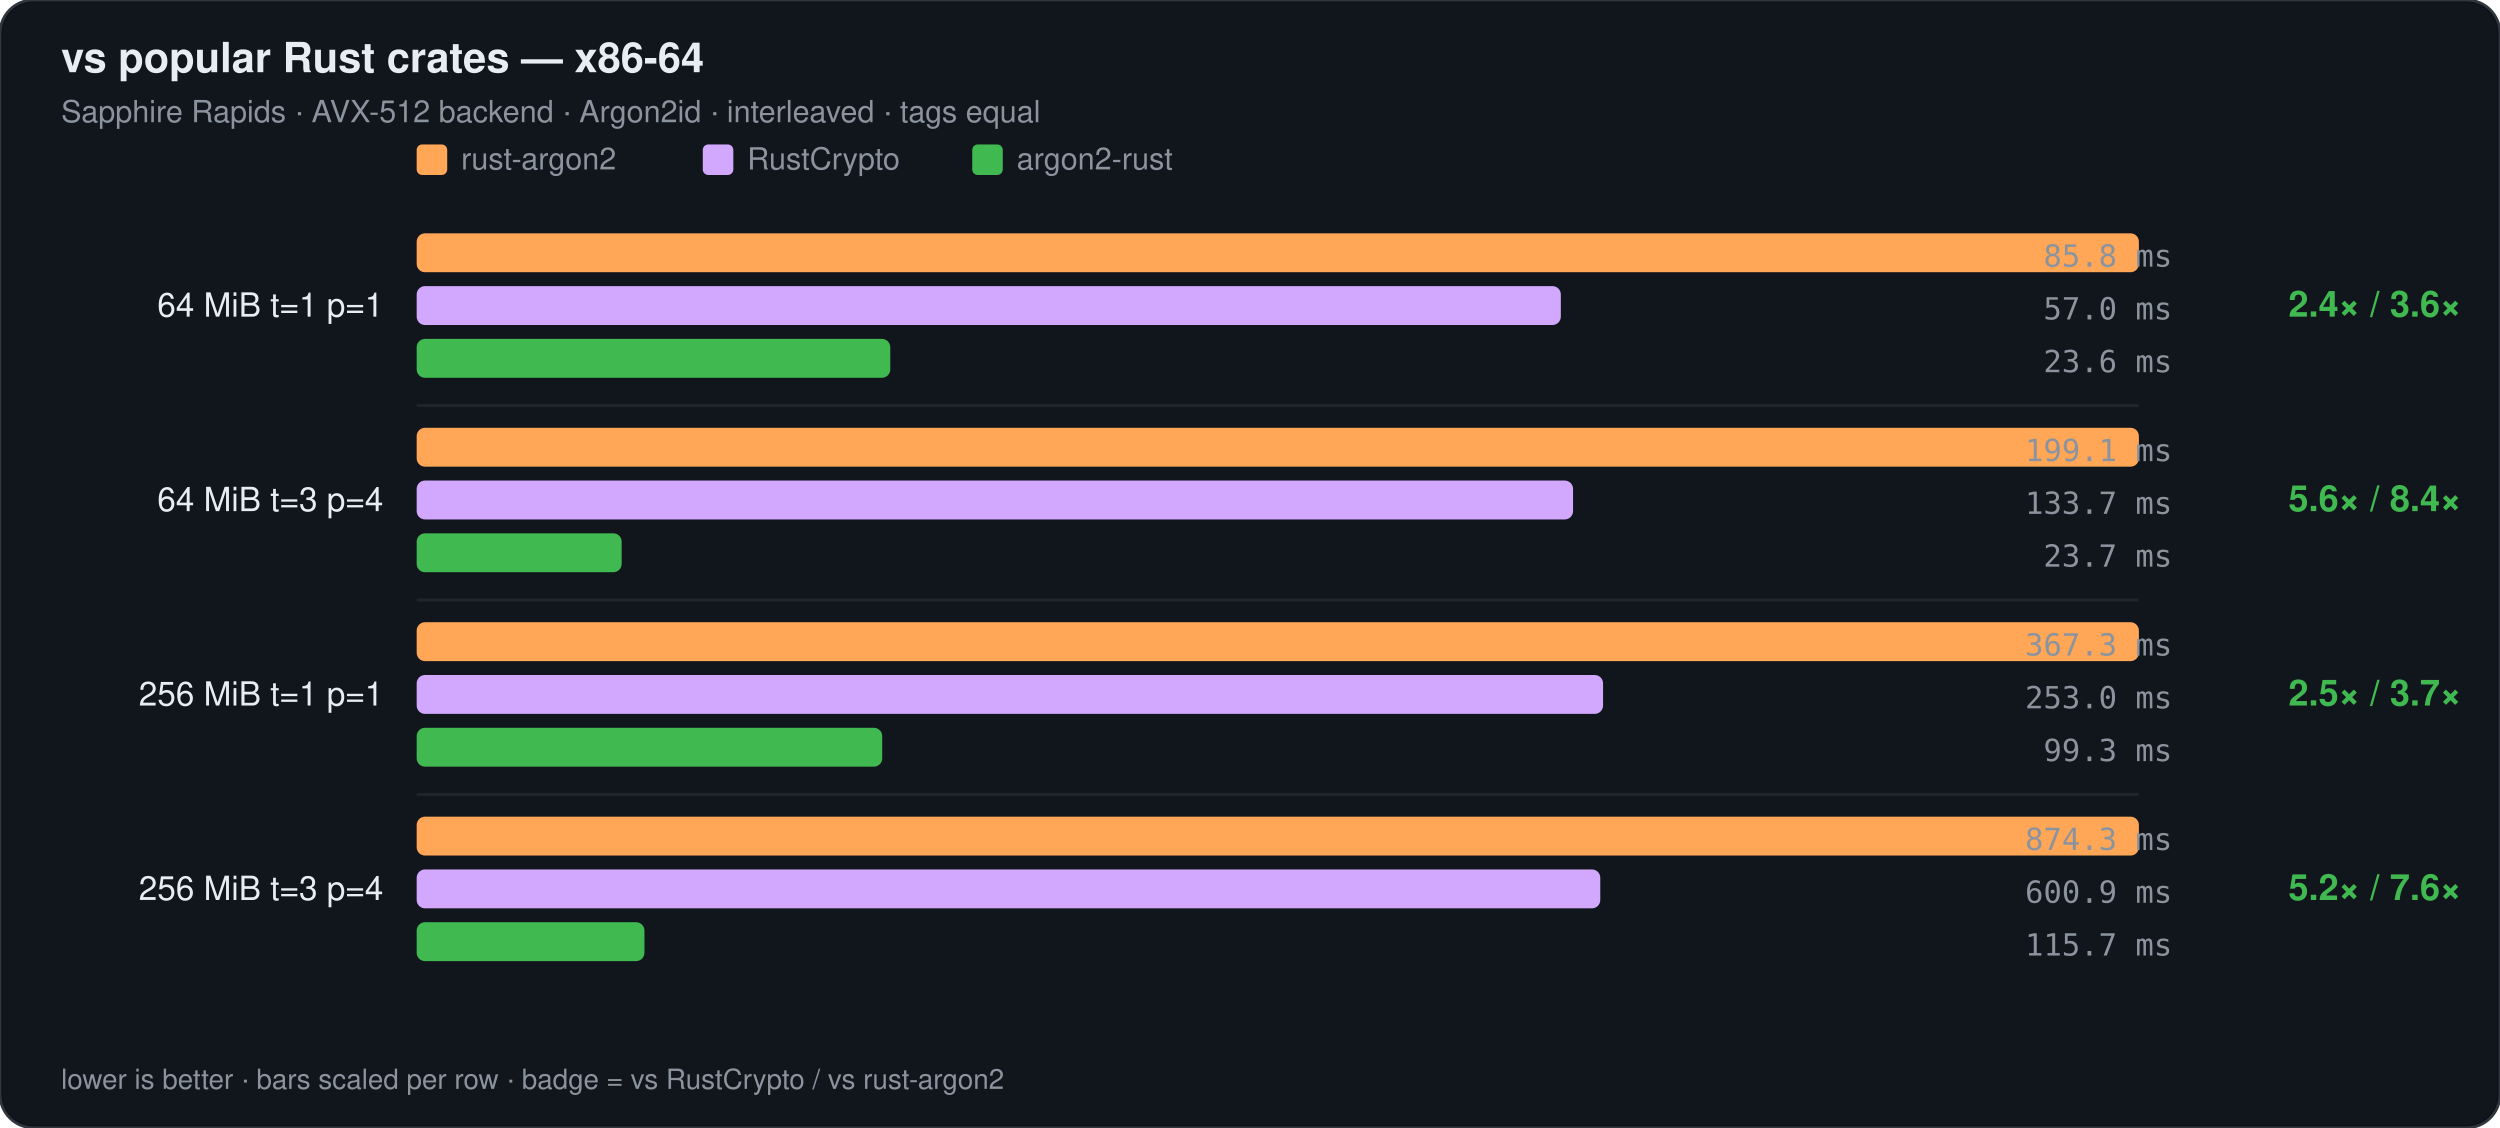
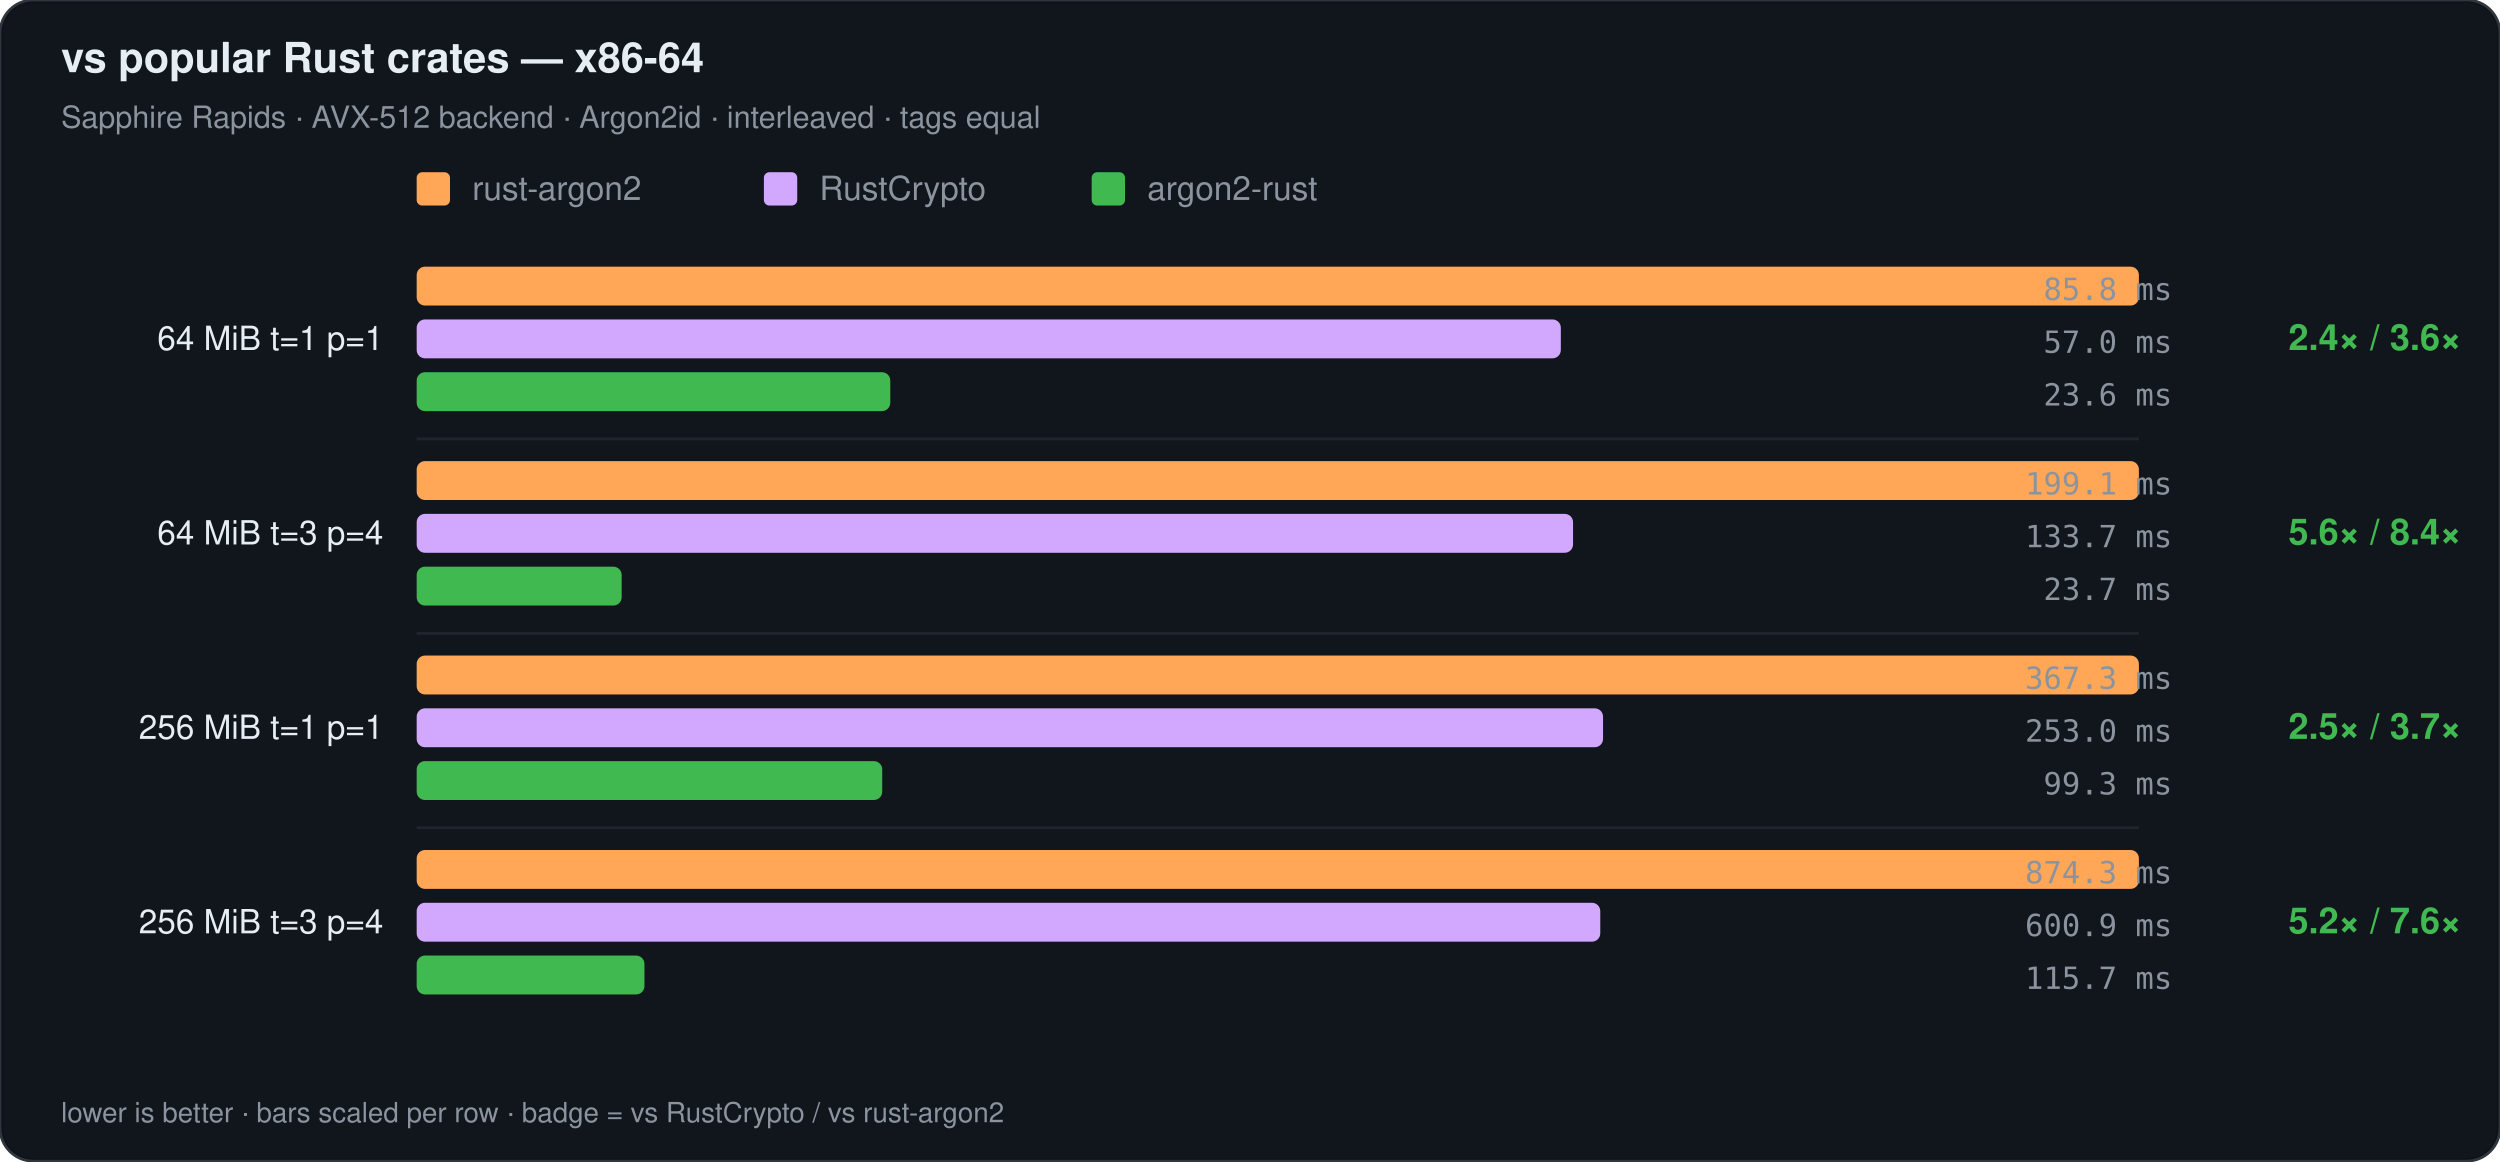
- <svg xmlns="http://www.w3.org/2000/svg" width="900" height="406" viewBox="0 0 900 406" role="img" aria-label="vs popular Rust crates — x86-64">
-   <rect width="900" height="406" rx="12" fill="#0d1117" stroke="#30363d" stroke-width="1" />
-   <rect x="1" y="1" width="898" height="404" rx="11" fill="#161b22" opacity="0.4" />
+ <svg xmlns="http://www.w3.org/2000/svg" width="900" height="418" viewBox="0 0 900 418" role="img" aria-label="vs popular Rust crates — x86-64">
+   <rect width="900" height="418" rx="12" fill="#0d1117" stroke="#30363d" stroke-width="1" />
+   <rect x="1" y="1" width="898" height="416" rx="11" fill="#161b22" opacity="0.4" />
  <text x="22" y="26" fill="#e6edf3" font-size="15" font-weight="600" font-family="ui-sans-serif,system-ui,-apple-system,Segoe UI,Helvetica,Arial,sans-serif">vs popular Rust crates — x86-64</text>
-   <text x="22" y="44" fill="#8b949e" font-size="11" font-family="ui-sans-serif,system-ui,-apple-system,Segoe UI,Helvetica,Arial,sans-serif">Sapphire Rapids · AVX-512 backend · Argon2id · interleaved · tags equal</text>
-   <rect x="150" y="52" width="11" height="11" rx="2" fill="#ffa657" />
-   <text x="166" y="61" fill="#8b949e" font-size="11" font-family="ui-sans-serif,system-ui,-apple-system,Segoe UI,Helvetica,Arial,sans-serif">rust-argon2</text>
-   <rect x="253" y="52" width="11" height="11" rx="2" fill="#d2a8ff" />
-   <text x="269" y="61" fill="#8b949e" font-size="11" font-family="ui-sans-serif,system-ui,-apple-system,Segoe UI,Helvetica,Arial,sans-serif">RustCrypto</text>
-   <rect x="350" y="52" width="11" height="11" rx="2" fill="#3fb950" />
-   <text x="366" y="61" fill="#8b949e" font-size="11" font-family="ui-sans-serif,system-ui,-apple-system,Segoe UI,Helvetica,Arial,sans-serif">argon2-rust</text>
-   <text x="138" y="114.0" text-anchor="end" fill="#e6edf3" font-size="12" font-family="ui-sans-serif,system-ui,-apple-system,Segoe UI,Helvetica,Arial,sans-serif">64 MiB  t=1  p=1</text>
-   <rect x="150.0" y="84.0" width="620.0" height="14" rx="3" fill="#ffa657">
-     <animate attributeName="width" values="0;0;620.0" dur="0.81s" begin="0s" fill="freeze" calcMode="spline" keyTimes="0;0.074;1" keySplines="0 0 1 1;0.25 0.1 0.25 1" />
+   <text x="22" y="46" fill="#8b949e" font-size="11" font-family="ui-sans-serif,system-ui,-apple-system,Segoe UI,Helvetica,Arial,sans-serif">Sapphire Rapids · AVX-512 backend · Argon2id · interleaved · tags equal</text>
+   <rect x="150" y="62" width="12" height="12" rx="2" fill="#ffa657" />
+   <text x="170" y="72" fill="#8b949e" font-size="12" font-family="ui-sans-serif,system-ui,-apple-system,Segoe UI,Helvetica,Arial,sans-serif">rust-argon2</text>
+   <rect x="275" y="62" width="12" height="12" rx="2" fill="#d2a8ff" />
+   <text x="295" y="72" fill="#8b949e" font-size="12" font-family="ui-sans-serif,system-ui,-apple-system,Segoe UI,Helvetica,Arial,sans-serif">RustCrypto</text>
+   <rect x="393" y="62" width="12" height="12" rx="2" fill="#3fb950" />
+   <text x="413" y="72" fill="#8b949e" font-size="12" font-family="ui-sans-serif,system-ui,-apple-system,Segoe UI,Helvetica,Arial,sans-serif">argon2-rust</text>
+   <text x="138" y="126.0" text-anchor="end" fill="#e6edf3" font-size="12" font-family="ui-sans-serif,system-ui,-apple-system,Segoe UI,Helvetica,Arial,sans-serif">64 MiB  t=1  p=1</text>
+   <rect x="150.0" y="96.0" width="620.0" height="14" rx="3" fill="#ffa657">
+     <animate attributeName="width" values="0;0;620.0;620.0" dur="2.37s" begin="0s" repeatCount="indefinite" calcMode="spline" keyTimes="0;0.072;0.430;1.000" keySplines="0 0 1 1;0.25 0.1 0.25 1;0 0 1 1" />
  </rect>
-   <text x="782.0" y="96.0" text-anchor="end" fill="#8b949e" font-size="11" font-weight="400" font-family="ui-monospace,SFMono-Regular,Menlo,Consolas,monospace" opacity="1">
-     <animate attributeName="opacity" values="0;0;1" dur="0.86s" begin="0s" fill="freeze" keyTimes="0;0.593;1" />85.8 ms</text>
-   <rect x="150.0" y="103.0" width="411.9" height="14" rx="3" fill="#d2a8ff">
-     <animate attributeName="width" values="0;0;411.9" dur="0.85s" begin="0s" fill="freeze" calcMode="spline" keyTimes="0;0.118;1" keySplines="0 0 1 1;0.25 0.1 0.25 1" />
+   <text x="782.0" y="108.0" text-anchor="end" fill="#8b949e" font-size="11" font-weight="400" font-family="ui-monospace,SFMono-Regular,Menlo,Consolas,monospace" opacity="1">
+     <animate attributeName="opacity" values="0;0;1;1" dur="2.92s" begin="0s" repeatCount="indefinite" keyTimes="0;0.247;0.366;1" />85.8 ms</text>
+   <rect x="150.0" y="115.0" width="411.9" height="14" rx="3" fill="#d2a8ff">
+     <animate attributeName="width" values="0;0;411.9;411.9" dur="2.41s" begin="0s" repeatCount="indefinite" calcMode="spline" keyTimes="0;0.085;0.439;1.000" keySplines="0 0 1 1;0.25 0.1 0.25 1;0 0 1 1" />
  </rect>
-   <text x="782.0" y="115.0" text-anchor="end" fill="#8b949e" font-size="11" font-weight="400" font-family="ui-monospace,SFMono-Regular,Menlo,Consolas,monospace" opacity="1">
-     <animate attributeName="opacity" values="0;0;1" dur="0.90s" begin="0s" fill="freeze" keyTimes="0;0.611;1" />57.0 ms</text>
-   <rect x="150.0" y="122.0" width="170.5" height="14" rx="3" fill="#3fb950">
-     <animate attributeName="width" values="0;0;170.5" dur="0.89s" begin="0s" fill="freeze" calcMode="spline" keyTimes="0;0.157;1" keySplines="0 0 1 1;0.25 0.1 0.25 1" />
+   <text x="782.0" y="127.0" text-anchor="end" fill="#8b949e" font-size="11" font-weight="400" font-family="ui-monospace,SFMono-Regular,Menlo,Consolas,monospace" opacity="1">
+     <animate attributeName="opacity" values="0;0;1;1" dur="2.96s" begin="0s" repeatCount="indefinite" keyTimes="0;0.255;0.374;1" />57.0 ms</text>
+   <rect x="150.0" y="134.0" width="170.5" height="14" rx="3" fill="#3fb950">
+     <animate attributeName="width" values="0;0;170.5;170.5" dur="2.44s" begin="0s" repeatCount="indefinite" calcMode="spline" keyTimes="0;0.098;0.447;1.000" keySplines="0 0 1 1;0.25 0.1 0.25 1;0 0 1 1" />
  </rect>
-   <text x="782.0" y="134.0" text-anchor="end" fill="#8b949e" font-size="11" font-weight="400" font-family="ui-monospace,SFMono-Regular,Menlo,Consolas,monospace" opacity="1">
-     <animate attributeName="opacity" values="0;0;1" dur="0.94s" begin="0s" fill="freeze" keyTimes="0;0.628;1" />23.6 ms</text>
-   <text x="886.0" y="114.0" text-anchor="end" fill="#3fb950" font-size="13" font-weight="700" font-family="ui-sans-serif,system-ui,-apple-system,Segoe UI,Helvetica,Arial,sans-serif" opacity="1">
-     <animate attributeName="opacity" values="0;0;1" dur="0.60s" begin="0s" fill="freeze" keyTimes="0;0.417;1" />2.4× / 3.6×</text>
-   <line x1="150" y1="146.0" x2="770" y2="146.0" stroke="#30363d" stroke-width="1" opacity="0.5" />
-   <text x="138" y="184.0" text-anchor="end" fill="#e6edf3" font-size="12" font-family="ui-sans-serif,system-ui,-apple-system,Segoe UI,Helvetica,Arial,sans-serif">64 MiB  t=3  p=4</text>
-   <rect x="150.0" y="154.0" width="620.0" height="14" rx="3" fill="#ffa657">
-     <animate attributeName="width" values="0;0;620.0" dur="0.89s" begin="0s" fill="freeze" calcMode="spline" keyTimes="0;0.157;1" keySplines="0 0 1 1;0.25 0.1 0.25 1" />
+   <text x="782.0" y="146.0" text-anchor="end" fill="#8b949e" font-size="11" font-weight="400" font-family="ui-monospace,SFMono-Regular,Menlo,Consolas,monospace" opacity="1">
+     <animate attributeName="opacity" values="0;0;1;1" dur="2.99s" begin="0s" repeatCount="indefinite" keyTimes="0;0.264;0.381;1" />23.6 ms</text>
+   <text x="886.0" y="126.0" text-anchor="end" fill="#3fb950" font-size="13" font-weight="700" font-family="ui-sans-serif,system-ui,-apple-system,Segoe UI,Helvetica,Arial,sans-serif" opacity="1">
+     <animate attributeName="opacity" values="0;0;1;1" dur="2.52s" begin="0s" repeatCount="indefinite" keyTimes="0;0.127;0.266;1" />2.4× / 3.6×</text>
+   <line x1="150" y1="158.0" x2="770" y2="158.0" stroke="#30363d" stroke-width="1" opacity="0.5" />
+   <text x="138" y="196.0" text-anchor="end" fill="#e6edf3" font-size="12" font-family="ui-sans-serif,system-ui,-apple-system,Segoe UI,Helvetica,Arial,sans-serif">64 MiB  t=3  p=4</text>
+   <rect x="150.0" y="166.0" width="620.0" height="14" rx="3" fill="#ffa657">
+     <animate attributeName="width" values="0;0;620.0;620.0" dur="2.44s" begin="0s" repeatCount="indefinite" calcMode="spline" keyTimes="0;0.098;0.447;1.000" keySplines="0 0 1 1;0.25 0.1 0.25 1;0 0 1 1" />
  </rect>
-   <text x="782.0" y="166.0" text-anchor="end" fill="#8b949e" font-size="11" font-weight="400" font-family="ui-monospace,SFMono-Regular,Menlo,Consolas,monospace" opacity="1">
-     <animate attributeName="opacity" values="0;0;1" dur="0.94s" begin="0s" fill="freeze" keyTimes="0;0.628;1" />199.1 ms</text>
-   <rect x="150.0" y="173.0" width="416.3" height="14" rx="3" fill="#d2a8ff">
-     <animate attributeName="width" values="0;0;416.3" dur="0.93s" begin="0s" fill="freeze" calcMode="spline" keyTimes="0;0.194;1" keySplines="0 0 1 1;0.25 0.1 0.25 1" />
+   <text x="782.0" y="178.0" text-anchor="end" fill="#8b949e" font-size="11" font-weight="400" font-family="ui-monospace,SFMono-Regular,Menlo,Consolas,monospace" opacity="1">
+     <animate attributeName="opacity" values="0;0;1;1" dur="2.99s" begin="0s" repeatCount="indefinite" keyTimes="0;0.264;0.381;1" />199.1 ms</text>
+   <rect x="150.0" y="185.0" width="416.3" height="14" rx="3" fill="#d2a8ff">
+     <animate attributeName="width" values="0;0;416.3;416.3" dur="2.48s" begin="0s" repeatCount="indefinite" calcMode="spline" keyTimes="0;0.111;0.455;1.000" keySplines="0 0 1 1;0.25 0.1 0.25 1;0 0 1 1" />
  </rect>
-   <text x="782.0" y="185.0" text-anchor="end" fill="#8b949e" font-size="11" font-weight="400" font-family="ui-monospace,SFMono-Regular,Menlo,Consolas,monospace" opacity="1">
-     <animate attributeName="opacity" values="0;0;1" dur="0.98s" begin="0s" fill="freeze" keyTimes="0;0.643;1" />133.7 ms</text>
-   <rect x="150.0" y="192.0" width="73.8" height="14" rx="3" fill="#3fb950">
-     <animate attributeName="width" values="0;0;73.8" dur="0.97s" begin="0s" fill="freeze" calcMode="spline" keyTimes="0;0.227;1" keySplines="0 0 1 1;0.25 0.1 0.25 1" />
+   <text x="782.0" y="197.0" text-anchor="end" fill="#8b949e" font-size="11" font-weight="400" font-family="ui-monospace,SFMono-Regular,Menlo,Consolas,monospace" opacity="1">
+     <animate attributeName="opacity" values="0;0;1;1" dur="3.03s" begin="0s" repeatCount="indefinite" keyTimes="0;0.273;0.388;1" />133.7 ms</text>
+   <rect x="150.0" y="204.0" width="73.8" height="14" rx="3" fill="#3fb950">
+     <animate attributeName="width" values="0;0;73.8;73.8" dur="2.51s" begin="0s" repeatCount="indefinite" calcMode="spline" keyTimes="0;0.124;0.462;1.000" keySplines="0 0 1 1;0.25 0.1 0.25 1;0 0 1 1" />
  </rect>
-   <text x="782.0" y="204.0" text-anchor="end" fill="#8b949e" font-size="11" font-weight="400" font-family="ui-monospace,SFMono-Regular,Menlo,Consolas,monospace" opacity="1">
-     <animate attributeName="opacity" values="0;0;1" dur="1.02s" begin="0s" fill="freeze" keyTimes="0;0.657;1" />23.7 ms</text>
-   <text x="886.0" y="184.0" text-anchor="end" fill="#3fb950" font-size="13" font-weight="700" font-family="ui-sans-serif,system-ui,-apple-system,Segoe UI,Helvetica,Arial,sans-serif" opacity="1">
-     <animate attributeName="opacity" values="0;0;1" dur="0.68s" begin="0s" fill="freeze" keyTimes="0;0.485;1" />5.6× / 8.4×</text>
-   <line x1="150" y1="216.0" x2="770" y2="216.0" stroke="#30363d" stroke-width="1" opacity="0.5" />
-   <text x="138" y="254.0" text-anchor="end" fill="#e6edf3" font-size="12" font-family="ui-sans-serif,system-ui,-apple-system,Segoe UI,Helvetica,Arial,sans-serif">256 MiB  t=1  p=1</text>
-   <rect x="150.0" y="224.0" width="620.0" height="14" rx="3" fill="#ffa657">
-     <animate attributeName="width" values="0;0;620.0" dur="0.97s" begin="0s" fill="freeze" calcMode="spline" keyTimes="0;0.227;1" keySplines="0 0 1 1;0.25 0.1 0.25 1" />
+   <text x="782.0" y="216.0" text-anchor="end" fill="#8b949e" font-size="11" font-weight="400" font-family="ui-monospace,SFMono-Regular,Menlo,Consolas,monospace" opacity="1">
+     <animate attributeName="opacity" values="0;0;1;1" dur="3.06s" begin="0s" repeatCount="indefinite" keyTimes="0;0.281;0.395;1" />23.7 ms</text>
+   <text x="886.0" y="196.0" text-anchor="end" fill="#3fb950" font-size="13" font-weight="700" font-family="ui-sans-serif,system-ui,-apple-system,Segoe UI,Helvetica,Arial,sans-serif" opacity="1">
+     <animate attributeName="opacity" values="0;0;1;1" dur="2.59s" begin="0s" repeatCount="indefinite" keyTimes="0;0.151;0.286;1" />5.6× / 8.4×</text>
+   <line x1="150" y1="228.0" x2="770" y2="228.0" stroke="#30363d" stroke-width="1" opacity="0.5" />
+   <text x="138" y="266.0" text-anchor="end" fill="#e6edf3" font-size="12" font-family="ui-sans-serif,system-ui,-apple-system,Segoe UI,Helvetica,Arial,sans-serif">256 MiB  t=1  p=1</text>
+   <rect x="150.0" y="236.0" width="620.0" height="14" rx="3" fill="#ffa657">
+     <animate attributeName="width" values="0;0;620.0;620.0" dur="2.51s" begin="0s" repeatCount="indefinite" calcMode="spline" keyTimes="0;0.124;0.462;1.000" keySplines="0 0 1 1;0.25 0.1 0.25 1;0 0 1 1" />
  </rect>
-   <text x="782.0" y="236.0" text-anchor="end" fill="#8b949e" font-size="11" font-weight="400" font-family="ui-monospace,SFMono-Regular,Menlo,Consolas,monospace" opacity="1">
-     <animate attributeName="opacity" values="0;0;1" dur="1.02s" begin="0s" fill="freeze" keyTimes="0;0.657;1" />367.3 ms</text>
-   <rect x="150.0" y="243.0" width="427.1" height="14" rx="3" fill="#d2a8ff">
-     <animate attributeName="width" values="0;0;427.1" dur="1.01s" begin="0s" fill="freeze" calcMode="spline" keyTimes="0;0.257;1" keySplines="0 0 1 1;0.25 0.1 0.25 1" />
+   <text x="782.0" y="248.0" text-anchor="end" fill="#8b949e" font-size="11" font-weight="400" font-family="ui-monospace,SFMono-Regular,Menlo,Consolas,monospace" opacity="1">
+     <animate attributeName="opacity" values="0;0;1;1" dur="3.06s" begin="0s" repeatCount="indefinite" keyTimes="0;0.281;0.395;1" />367.3 ms</text>
+   <rect x="150.0" y="255.0" width="427.1" height="14" rx="3" fill="#d2a8ff">
+     <animate attributeName="width" values="0;0;427.1;427.1" dur="2.54s" begin="0s" repeatCount="indefinite" calcMode="spline" keyTimes="0;0.136;0.470;1.000" keySplines="0 0 1 1;0.25 0.1 0.25 1;0 0 1 1" />
  </rect>
-   <text x="782.0" y="255.0" text-anchor="end" fill="#8b949e" font-size="11" font-weight="400" font-family="ui-monospace,SFMono-Regular,Menlo,Consolas,monospace" opacity="1">
-     <animate attributeName="opacity" values="0;0;1" dur="1.06s" begin="0s" fill="freeze" keyTimes="0;0.670;1" />253.0 ms</text>
-   <rect x="150.0" y="262.0" width="167.6" height="14" rx="3" fill="#3fb950">
-     <animate attributeName="width" values="0;0;167.6" dur="1.05s" begin="0s" fill="freeze" calcMode="spline" keyTimes="0;0.286;1" keySplines="0 0 1 1;0.25 0.1 0.25 1" />
+   <text x="782.0" y="267.0" text-anchor="end" fill="#8b949e" font-size="11" font-weight="400" font-family="ui-monospace,SFMono-Regular,Menlo,Consolas,monospace" opacity="1">
+     <animate attributeName="opacity" values="0;0;1;1" dur="3.10s" begin="0s" repeatCount="indefinite" keyTimes="0;0.289;0.402;1" />253.0 ms</text>
+   <rect x="150.0" y="274.0" width="167.6" height="14" rx="3" fill="#3fb950">
+     <animate attributeName="width" values="0;0;167.6;167.6" dur="2.58s" begin="0s" repeatCount="indefinite" calcMode="spline" keyTimes="0;0.147;0.477;1.000" keySplines="0 0 1 1;0.25 0.1 0.25 1;0 0 1 1" />
  </rect>
-   <text x="782.0" y="274.0" text-anchor="end" fill="#8b949e" font-size="11" font-weight="400" font-family="ui-monospace,SFMono-Regular,Menlo,Consolas,monospace" opacity="1">
-     <animate attributeName="opacity" values="0;0;1" dur="1.10s" begin="0s" fill="freeze" keyTimes="0;0.682;1" />99.3 ms</text>
-   <text x="886.0" y="254.0" text-anchor="end" fill="#3fb950" font-size="13" font-weight="700" font-family="ui-sans-serif,system-ui,-apple-system,Segoe UI,Helvetica,Arial,sans-serif" opacity="1">
-     <animate attributeName="opacity" values="0;0;1" dur="0.76s" begin="0s" fill="freeze" keyTimes="0;0.539;1" />2.5× / 3.7×</text>
-   <line x1="150" y1="286.0" x2="770" y2="286.0" stroke="#30363d" stroke-width="1" opacity="0.5" />
-   <text x="138" y="324.0" text-anchor="end" fill="#e6edf3" font-size="12" font-family="ui-sans-serif,system-ui,-apple-system,Segoe UI,Helvetica,Arial,sans-serif">256 MiB  t=3  p=4</text>
-   <rect x="150.0" y="294.0" width="620.0" height="14" rx="3" fill="#ffa657">
-     <animate attributeName="width" values="0;0;620.0" dur="1.05s" begin="0s" fill="freeze" calcMode="spline" keyTimes="0;0.286;1" keySplines="0 0 1 1;0.25 0.1 0.25 1" />
+   <text x="782.0" y="286.0" text-anchor="end" fill="#8b949e" font-size="11" font-weight="400" font-family="ui-monospace,SFMono-Regular,Menlo,Consolas,monospace" opacity="1">
+     <animate attributeName="opacity" values="0;0;1;1" dur="3.13s" begin="0s" repeatCount="indefinite" keyTimes="0;0.297;0.409;1" />99.3 ms</text>
+   <text x="886.0" y="266.0" text-anchor="end" fill="#3fb950" font-size="13" font-weight="700" font-family="ui-sans-serif,system-ui,-apple-system,Segoe UI,Helvetica,Arial,sans-serif" opacity="1">
+     <animate attributeName="opacity" values="0;0;1;1" dur="2.66s" begin="0s" repeatCount="indefinite" keyTimes="0;0.173;0.305;1" />2.5× / 3.7×</text>
+   <line x1="150" y1="298.0" x2="770" y2="298.0" stroke="#30363d" stroke-width="1" opacity="0.5" />
+   <text x="138" y="336.0" text-anchor="end" fill="#e6edf3" font-size="12" font-family="ui-sans-serif,system-ui,-apple-system,Segoe UI,Helvetica,Arial,sans-serif">256 MiB  t=3  p=4</text>
+   <rect x="150.0" y="306.0" width="620.0" height="14" rx="3" fill="#ffa657">
+     <animate attributeName="width" values="0;0;620.0;620.0" dur="2.58s" begin="0s" repeatCount="indefinite" calcMode="spline" keyTimes="0;0.147;0.477;1.000" keySplines="0 0 1 1;0.25 0.1 0.25 1;0 0 1 1" />
  </rect>
-   <text x="782.0" y="306.0" text-anchor="end" fill="#8b949e" font-size="11" font-weight="400" font-family="ui-monospace,SFMono-Regular,Menlo,Consolas,monospace" opacity="1">
-     <animate attributeName="opacity" values="0;0;1" dur="1.10s" begin="0s" fill="freeze" keyTimes="0;0.682;1" />874.3 ms</text>
-   <rect x="150.0" y="313.0" width="426.1" height="14" rx="3" fill="#d2a8ff">
-     <animate attributeName="width" values="0;0;426.1" dur="1.09s" begin="0s" fill="freeze" calcMode="spline" keyTimes="0;0.312;1" keySplines="0 0 1 1;0.25 0.1 0.25 1" />
+   <text x="782.0" y="318.0" text-anchor="end" fill="#8b949e" font-size="11" font-weight="400" font-family="ui-monospace,SFMono-Regular,Menlo,Consolas,monospace" opacity="1">
+     <animate attributeName="opacity" values="0;0;1;1" dur="3.13s" begin="0s" repeatCount="indefinite" keyTimes="0;0.297;0.409;1" />874.3 ms</text>
+   <rect x="150.0" y="325.0" width="426.1" height="14" rx="3" fill="#d2a8ff">
+     <animate attributeName="width" values="0;0;426.1;426.1" dur="2.62s" begin="0s" repeatCount="indefinite" calcMode="spline" keyTimes="0;0.159;0.484;1.000" keySplines="0 0 1 1;0.25 0.1 0.25 1;0 0 1 1" />
  </rect>
-   <text x="782.0" y="325.0" text-anchor="end" fill="#8b949e" font-size="11" font-weight="400" font-family="ui-monospace,SFMono-Regular,Menlo,Consolas,monospace" opacity="1">
-     <animate attributeName="opacity" values="0;0;1" dur="1.14s" begin="0s" fill="freeze" keyTimes="0;0.693;1" />600.9 ms</text>
-   <rect x="150.0" y="332.0" width="82.0" height="14" rx="3" fill="#3fb950">
-     <animate attributeName="width" values="0;0;82.0" dur="1.13s" begin="0s" fill="freeze" calcMode="spline" keyTimes="0;0.336;1" keySplines="0 0 1 1;0.25 0.1 0.25 1" />
+   <text x="782.0" y="337.0" text-anchor="end" fill="#8b949e" font-size="11" font-weight="400" font-family="ui-monospace,SFMono-Regular,Menlo,Consolas,monospace" opacity="1">
+     <animate attributeName="opacity" values="0;0;1;1" dur="3.17s" begin="0s" repeatCount="indefinite" keyTimes="0;0.305;0.415;1" />600.9 ms</text>
+   <rect x="150.0" y="344.0" width="82.0" height="14" rx="3" fill="#3fb950">
+     <animate attributeName="width" values="0;0;82.0;82.0" dur="2.65s" begin="0s" repeatCount="indefinite" calcMode="spline" keyTimes="0;0.170;0.491;1.000" keySplines="0 0 1 1;0.25 0.1 0.25 1;0 0 1 1" />
  </rect>
-   <text x="782.0" y="344.0" text-anchor="end" fill="#8b949e" font-size="11" font-weight="400" font-family="ui-monospace,SFMono-Regular,Menlo,Consolas,monospace" opacity="1">
-     <animate attributeName="opacity" values="0;0;1" dur="1.18s" begin="0s" fill="freeze" keyTimes="0;0.703;1" />115.7 ms</text>
-   <text x="886.0" y="324.0" text-anchor="end" fill="#3fb950" font-size="13" font-weight="700" font-family="ui-sans-serif,system-ui,-apple-system,Segoe UI,Helvetica,Arial,sans-serif" opacity="1">
-     <animate attributeName="opacity" values="0;0;1" dur="0.84s" begin="0s" fill="freeze" keyTimes="0;0.583;1" />5.2× / 7.6×</text>
-   <text x="22" y="392" fill="#8b949e" font-size="10" font-family="ui-sans-serif,system-ui,-apple-system,Segoe UI,Helvetica,Arial,sans-serif">lower is better · bars scaled per row · badge = vs RustCrypto / vs rust-argon2</text>
+   <text x="782.0" y="356.0" text-anchor="end" fill="#8b949e" font-size="11" font-weight="400" font-family="ui-monospace,SFMono-Regular,Menlo,Consolas,monospace" opacity="1">
+     <animate attributeName="opacity" values="0;0;1;1" dur="3.20s" begin="0s" repeatCount="indefinite" keyTimes="0;0.312;0.422;1" />115.7 ms</text>
+   <text x="886.0" y="336.0" text-anchor="end" fill="#3fb950" font-size="13" font-weight="700" font-family="ui-sans-serif,system-ui,-apple-system,Segoe UI,Helvetica,Arial,sans-serif" opacity="1">
+     <animate attributeName="opacity" values="0;0;1;1" dur="2.73s" begin="0s" repeatCount="indefinite" keyTimes="0;0.194;0.322;1" />5.2× / 7.6×</text>
+   <text x="22" y="404" fill="#8b949e" font-size="10" font-family="ui-sans-serif,system-ui,-apple-system,Segoe UI,Helvetica,Arial,sans-serif">lower is better · bars scaled per row · badge = vs RustCrypto / vs rust-argon2</text>
</svg>
